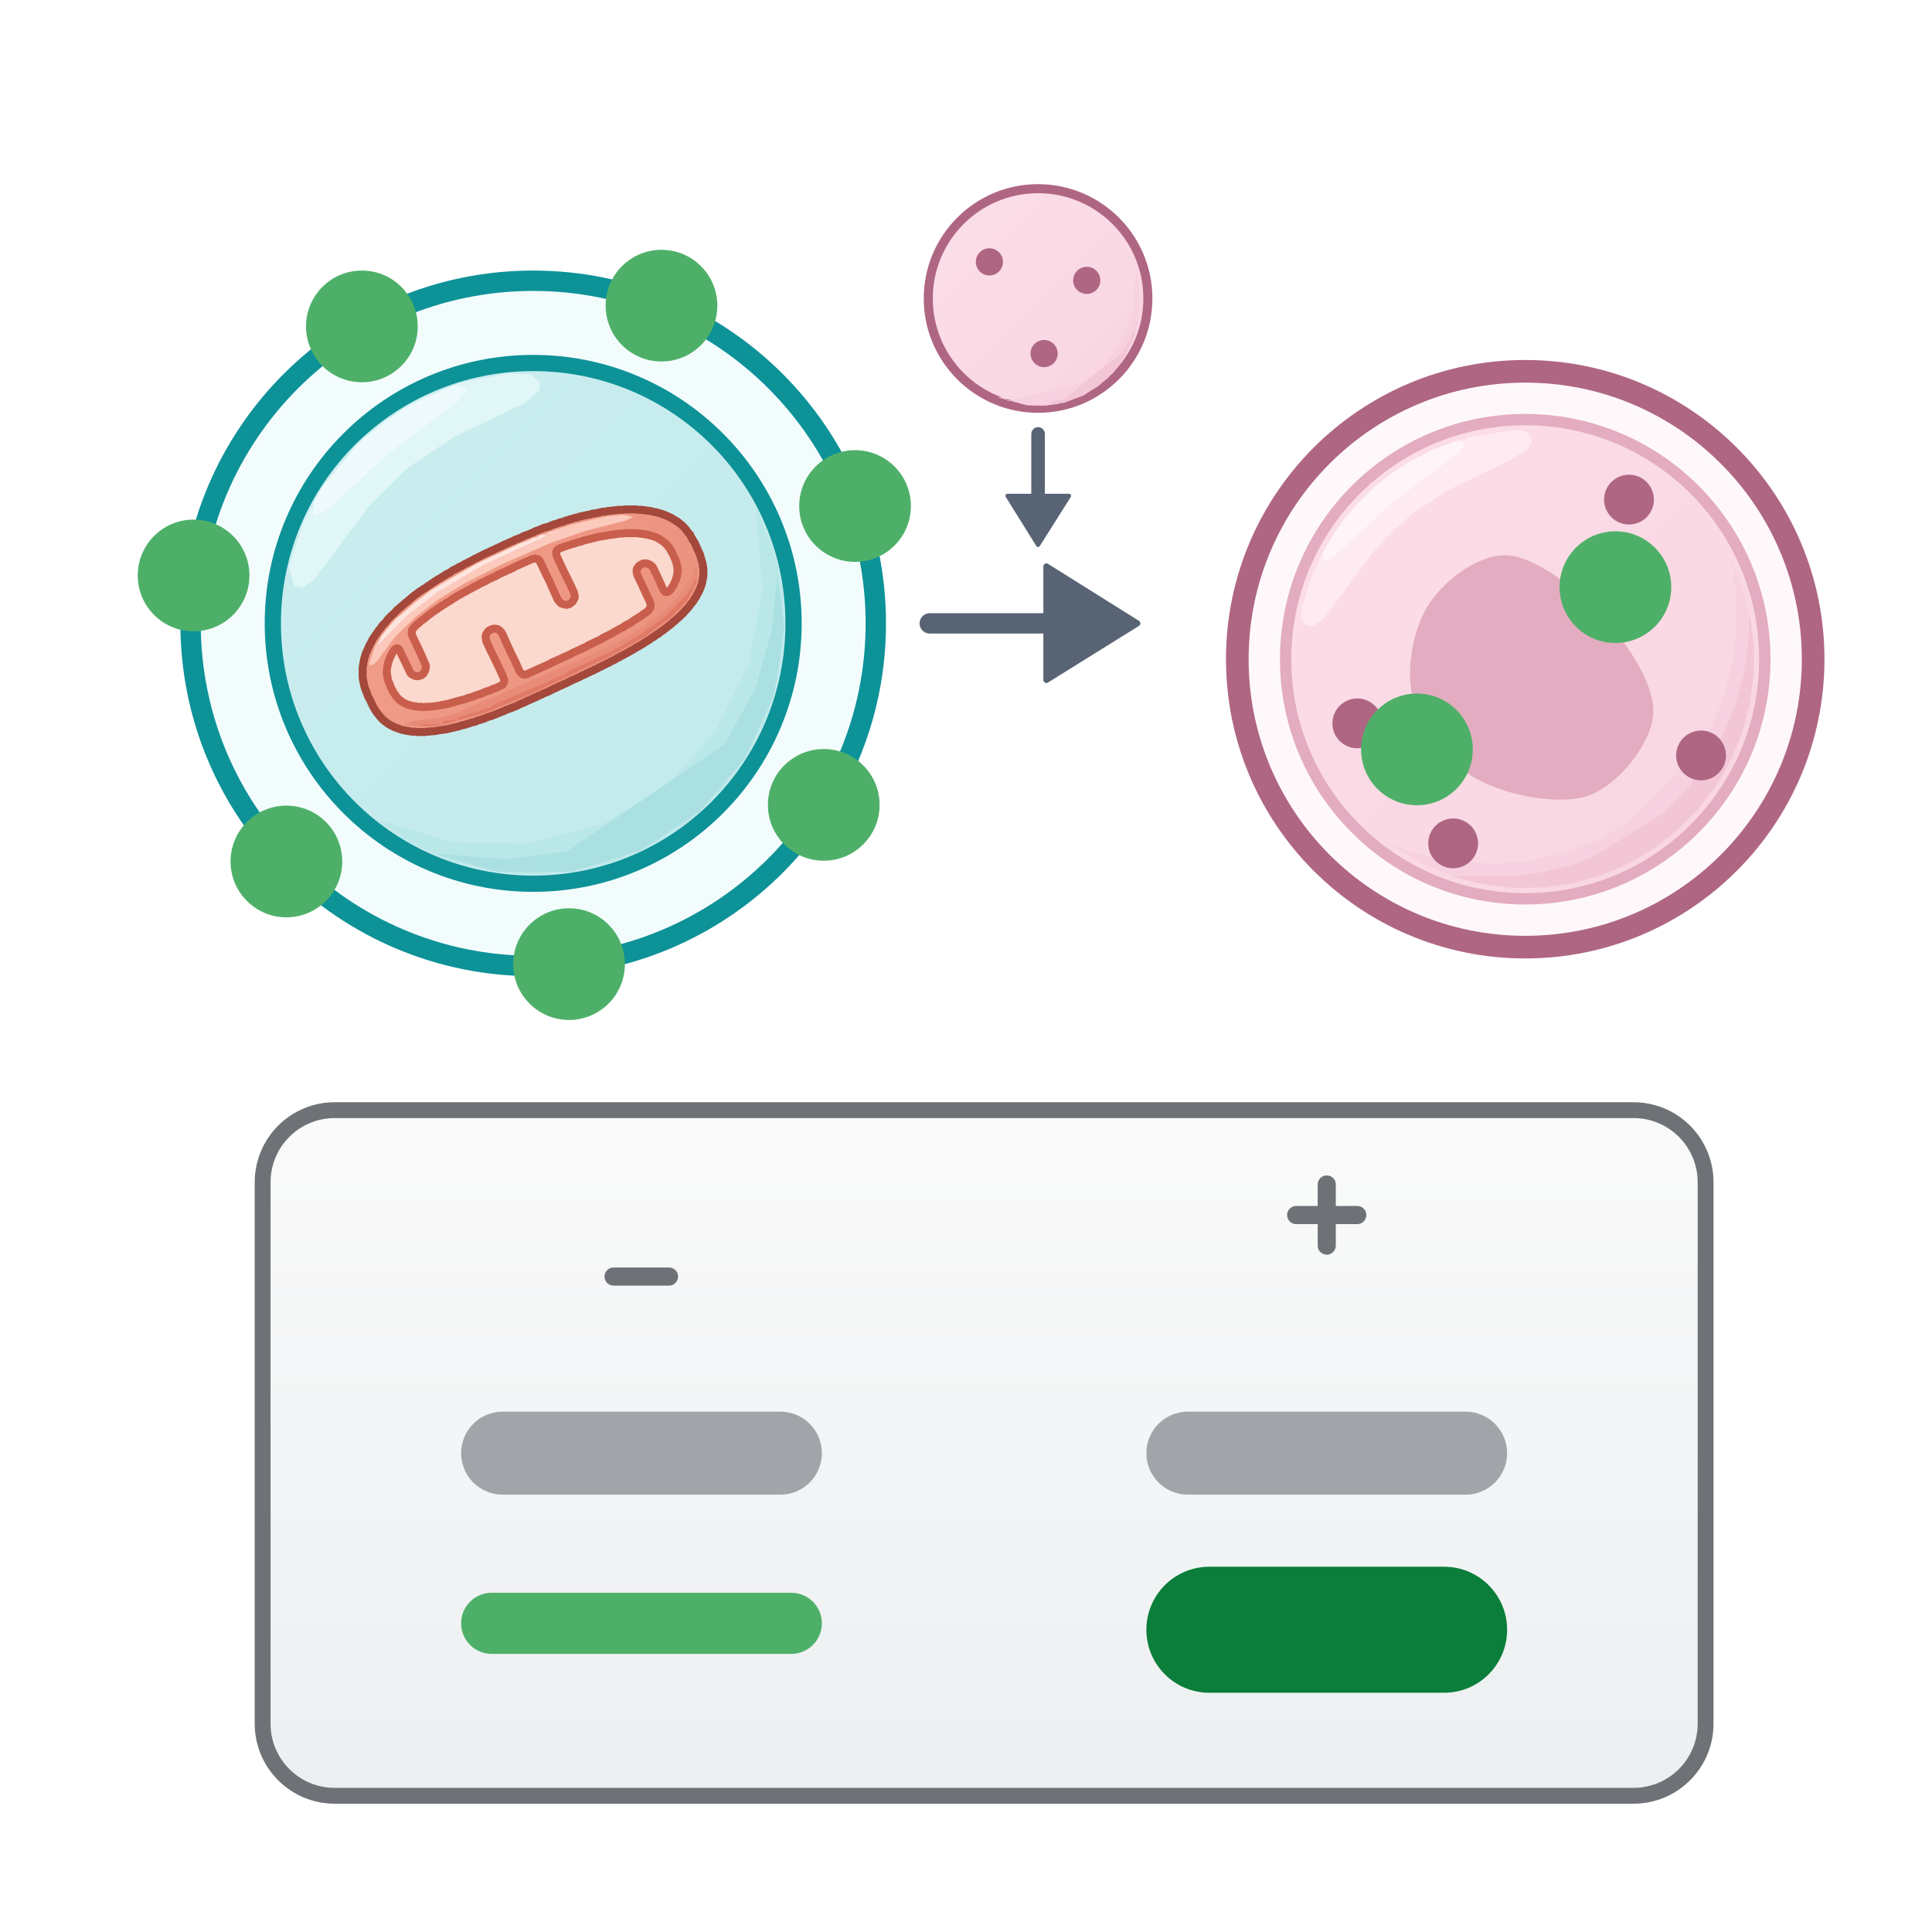
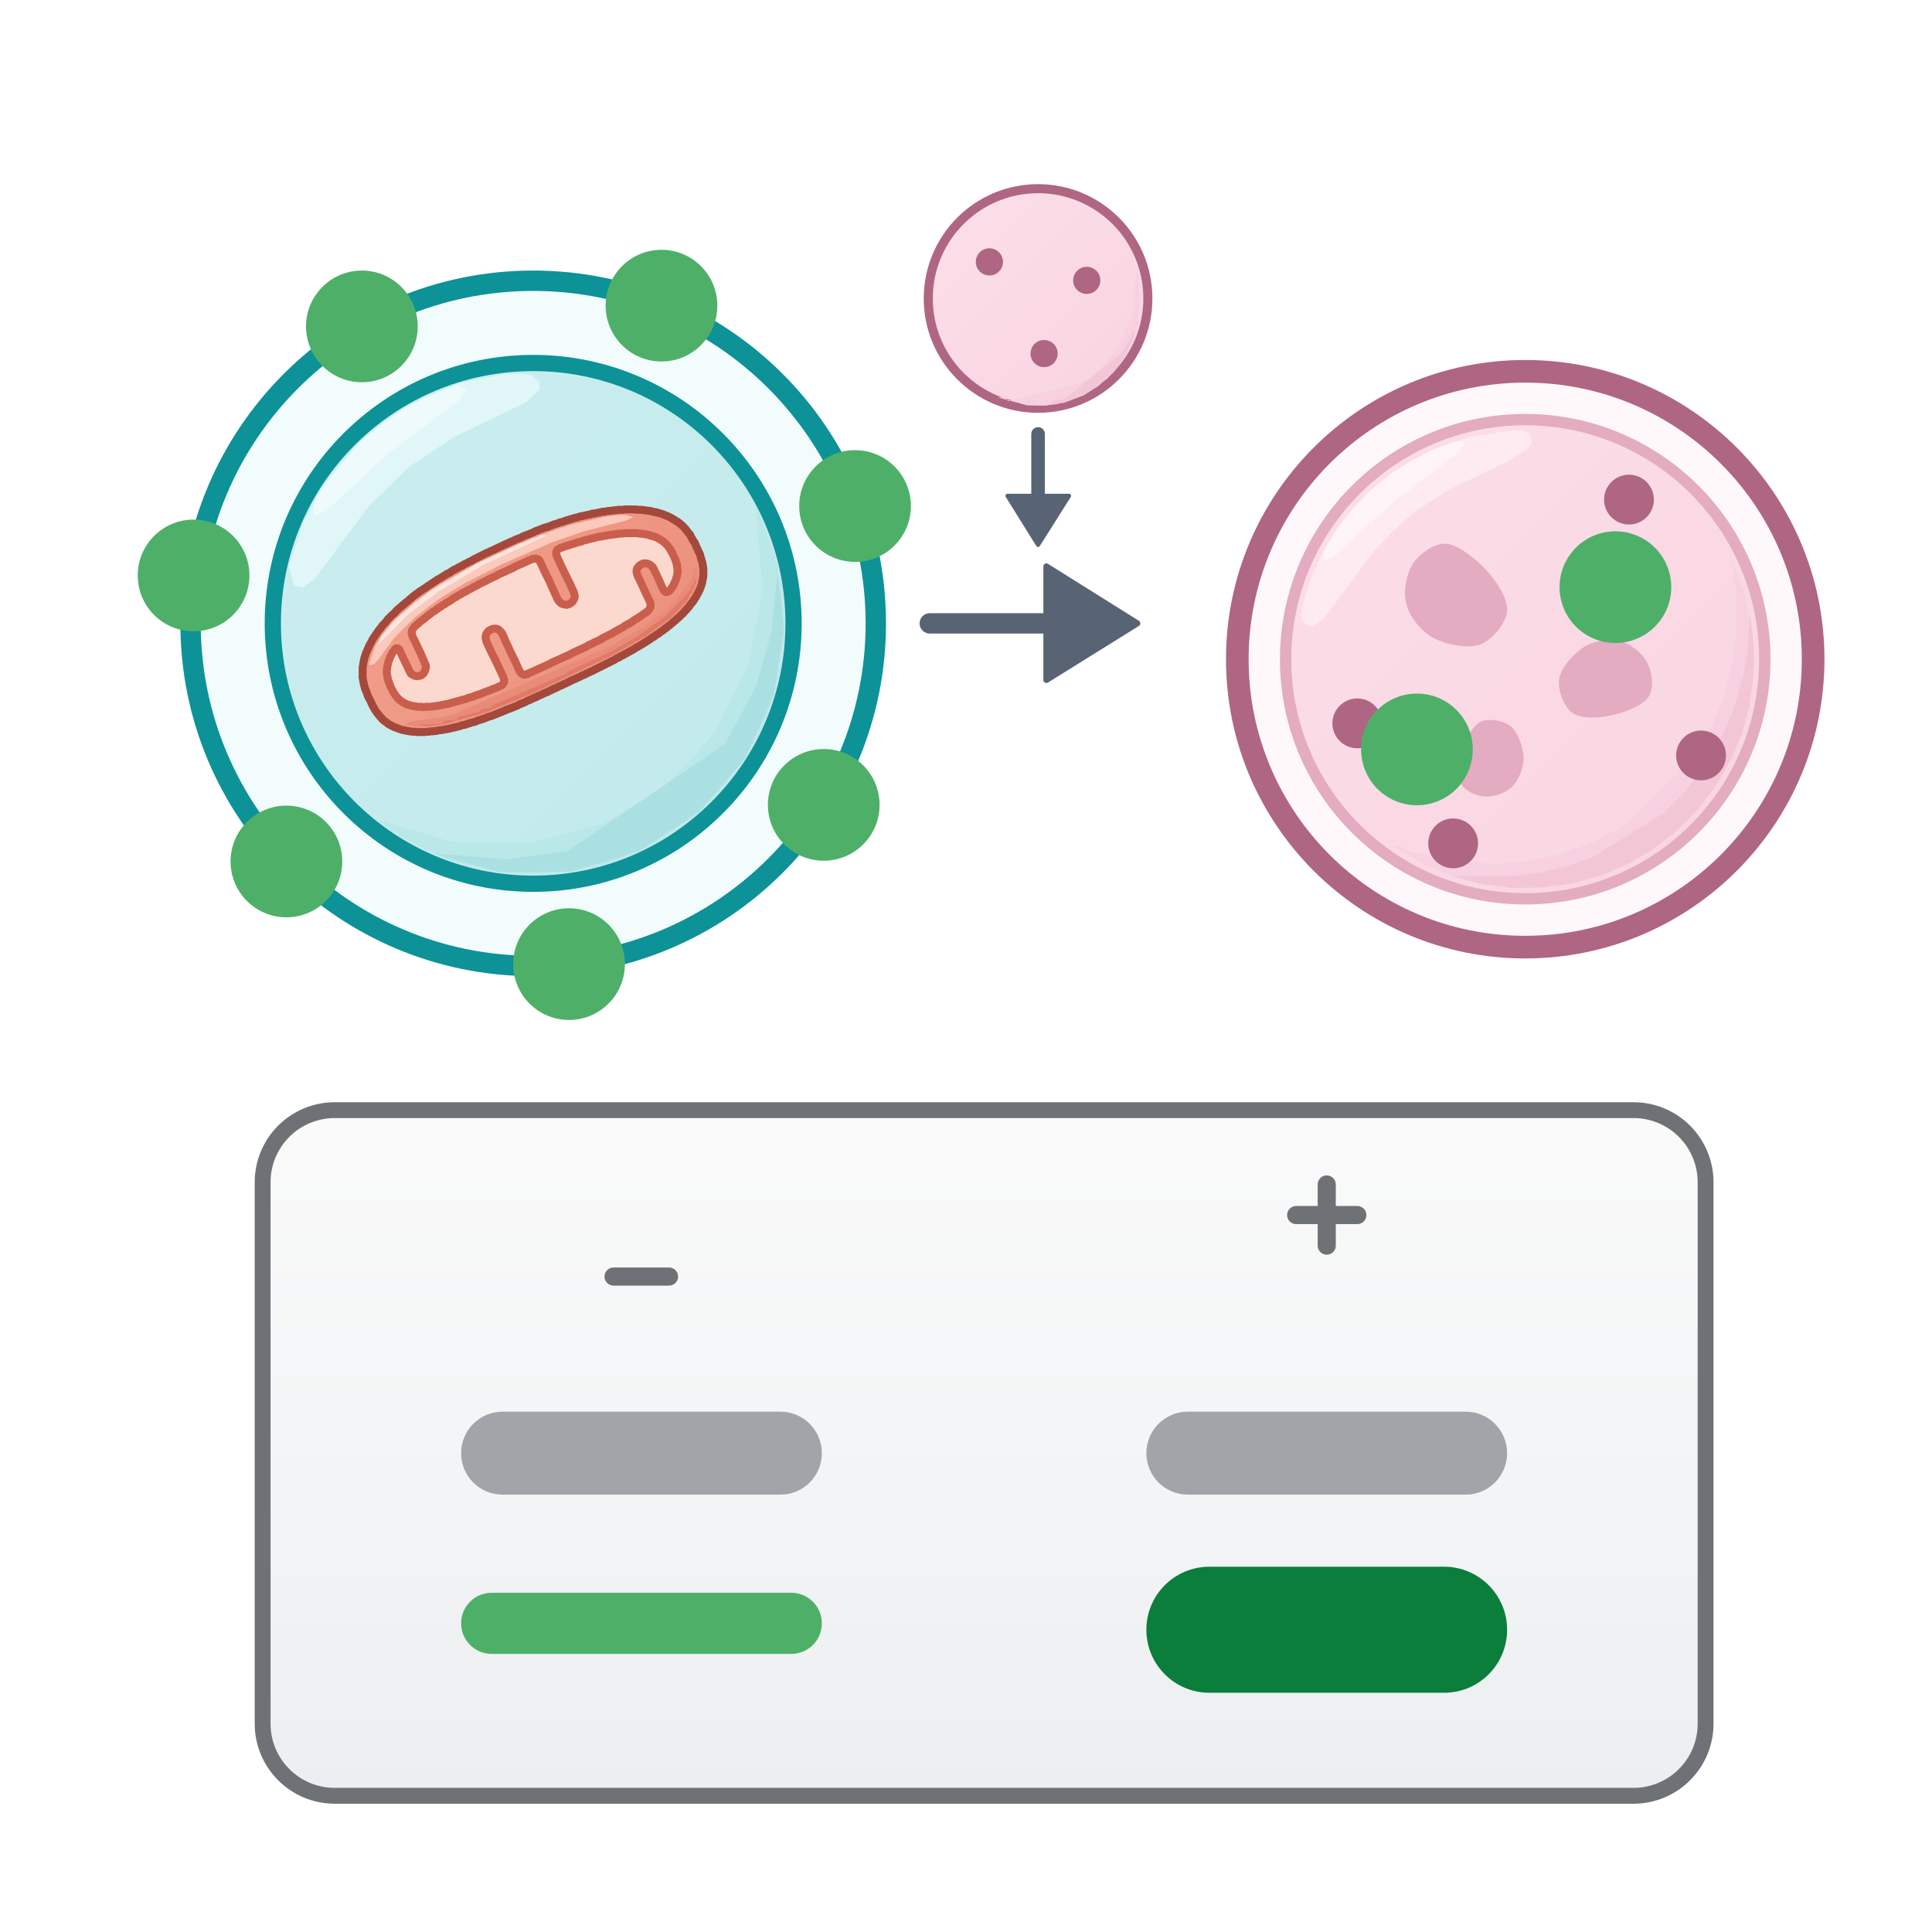
<svg xmlns="http://www.w3.org/2000/svg" viewBox="0 0 512 512" width="512" height="512">
  <defs>
    <linearGradient id="autophagosome-gradient" x1="50.5" y1="74.4" x2="232.1" y2="256" gradientUnits="userSpaceOnUse">
      <stop offset="0" stop-color="#CEEFF1" />
      <stop offset="1" stop-color="#BEE8EA" />
    </linearGradient>
    <linearGradient id="cargo-mitochondrion-gradient" x1="96.1" y1="135" x2="186.4" y2="194" gradientUnits="userSpaceOnUse">
      <stop offset="0" stop-color="#F2A08C" />
      <stop offset="1" stop-color="#EA8F7C" />
    </linearGradient>
    <linearGradient id="autolysosome-gradient" x1="327.9" y1="98.5" x2="480.4" y2="251" gradientUnits="userSpaceOnUse">
      <stop offset="0" stop-color="#FCDFE9" />
      <stop offset="1" stop-color="#F8D4E0" />
    </linearGradient>
    <linearGradient id="lysosome-gradient" x1="246.1" y1="50.1" x2="304.2" y2="108.2" gradientUnits="userSpaceOnUse">
      <stop offset="0" stop-color="#FCDFE9" />
      <stop offset="1" stop-color="#F8D4E0" />
    </linearGradient>
    <linearGradient id="blot-panel-gradient" x1="0" y1="0" x2="0" y2="1">
      <stop offset="0" stop-color="#FAFAFA" />
      <stop offset="1" stop-color="#ECEFF1" />
    </linearGradient>
  </defs>
  <g id="autophagosome">
    <circle cx="141.3" cy="165.2" r="90.8" fill="#F3FCFD" stroke="#0D9298" stroke-width="5.4" stroke-linejoin="round" />
    <circle cx="141.3" cy="165.2" r="69" fill="url(#autophagosome-gradient)" stroke="#0D9298" stroke-width="4.3" stroke-linejoin="round" />
    <path d="M140.3,223.5 L120.1,223.2 L99.8,217.2 L109.3,223.5 L119.3,228 L130.3,230.8 L141.3,231.7 L152.3,230.8 L163.3,228 L173.9,223.2 L183.3,216.8 L191.2,209.2 L197.9,200.2 L203,190.2 L206.3,179.2 L207.8,168.2 L207.3,157.2 L205.1,146.2 L200.7,135.2 L200.3,134.5 L202.1,156.2 L198.4,176.2 L189.4,194.2 L176.6,208.2 L160.2,218.2 L140.3,223.5 L120.1,223.2 L99.8,217.2 L109.3,223.5" fill="#BAE7E8" />
    <path d="M192.1,197.2 L180.3,210.1 L166.3,219.6 L150.3,225.6 L134.3,227.7 L114.7,226.2 L132.3,231.1 L151.3,231 L169.3,225.6 L185.2,215.2 L197.3,201.2 L205.1,184.2 L207.8,166.2 L205.4,147.2 L205.3,147 L206.1,151.2 L204.5,167.2 L200.3,182.1 L192.1,197.2 L180.3,210.1 L166.3,219.6 L150.3,225.6" fill="#AAE0E2" />
    <path d="M94.2,118.2 L86.3,127.8 L80.5,138.2 L76.5,150.2 L78,155.2 L80.3,155.7 L83.3,153.5 L97.7,134.2 L108.3,123.8 L120.3,115.8 L139.3,106.7 L143,103.2 L143,101.2 L140.4,99.2 L134.3,99 L133.3,99.2 L122.3,101.4 L112.3,105.3 L102.4,111.2 L94.2,118.2 L86.3,127.8 L80.5,138.2 L76.5,150.2" fill="#E1F6F7" />
    <path d="M96.3,116.2 L85.3,129.3 L83.1,133.2 L83.3,136.6 L86.3,135.5 L103.3,119.9 L121.5,106.2 L123.7,103.2 L121.3,102.1 L120.3,102.1 L107.3,108 L96.3,116.2 L85.3,129.3 L83.1,133.2 L83.3,136.6" fill="#EEFAFB" />
  </g>
  <g id="cargo-mitochondrion">
    <g id="cargo-mitochondrion-outer-membrane">
      <path d="M131.9,145.2 L132.5,144.9 L133,144.7 L133.5,144.4 L134,144.2 L134.5,144 L135.1,143.7 L135.6,143.5 L136.1,143.3 L136.6,143 L137.2,142.8 L137.7,142.6 L138.2,142.4 L138.7,142.1 L139.2,141.9 L139.8,141.7 L140.3,141.5 L140.8,141.3 L141.3,141.1 L141.8,140.8 L142.4,140.6 L142.9,140.4 L143.4,140.2 L143.9,140 L144.4,139.8 L145,139.7 L145.5,139.5 L146,139.3 L146.5,139.1 L147,138.9 L147.5,138.8 L148,138.6 L148.5,138.4 L149.1,138.3 L149.6,138.1 L150.1,137.9 L150.6,137.8 L151.1,137.6 L151.6,137.5 L152.1,137.3 L152.6,137.2 L153.1,137.1 L153.6,136.9 L154.1,136.8 L154.6,136.7 L155,136.6 L155.5,136.5 L156,136.4 L156.5,136.3 L157,136.1 L157.5,136.1 L157.9,136 L158.4,135.9 L158.9,135.8 L159.3,135.7 L159.8,135.6 L160.3,135.6 L160.7,135.5 L161.2,135.4 L161.7,135.4 L162.1,135.3 L162.6,135.3 L163,135.2 L163.4,135.2 L163.9,135.1 L164.3,135.1 L164.8,135.1 L165.2,135.1 L165.6,135 L166,135 L166.5,135 L166.9,135 L167.3,135 L167.7,135 L168.1,135 L168.5,135 L168.9,135.1 L169.3,135.1 L169.7,135.1 L170.1,135.1 L170.5,135.2 L170.9,135.2 L171.2,135.3 L171.6,135.3 L172,135.4 L172.3,135.4 L172.7,135.5 L173,135.6 L173.4,135.7 L173.7,135.7 L174.1,135.8 L174.4,135.9 L174.8,136 L175.1,136.1 L175.4,136.2 L175.7,136.3 L176,136.4 L176.4,136.6 L176.7,136.7 L177,136.8 L177.3,137 L177.6,137.1 L177.8,137.2 L178.1,137.4 L178.4,137.6 L178.7,137.7 L178.9,137.9 L179.2,138.1 L179.5,138.2 L179.7,138.4 L180,138.6 L180.2,138.8 L180.5,139 L180.7,139.2 L180.9,139.4 L181.2,139.7 L181.4,139.9 L181.6,140.1 L181.8,140.4 L182,140.6 L182.2,140.9 L182.4,141.2 L182.7,141.5 L182.9,141.7 L183,142 L183.2,142.4 L183.4,142.7 L183.6,143.1 L183.8,143.4 L184.1,143.8 L184.3,144.3 L184.6,145 L184.9,145.6 L185.1,146.1 L185.3,146.5 L185.5,146.9 L185.6,147.3 L185.7,147.7 L185.8,148 L185.9,148.4 L186,148.7 L186.1,149 L186.2,149.3 L186.2,149.7 L186.3,150 L186.3,150.3 L186.4,150.6 L186.4,150.9 L186.4,151.2 L186.4,151.5 L186.4,151.8 L186.4,152.1 L186.4,152.4 L186.4,152.7 L186.3,153 L186.3,153.3 L186.2,153.6 L186.2,153.8 L186.1,154.1 L186.1,154.4 L186,154.7 L185.9,155 L185.8,155.3 L185.7,155.6 L185.6,155.8 L185.5,156.1 L185.4,156.4 L185.2,156.7 L185.1,157 L184.9,157.3 L184.8,157.5 L184.6,157.8 L184.5,158.1 L184.3,158.4 L184.1,158.7 L183.9,158.9 L183.8,159.2 L183.6,159.5 L183.3,159.8 L183.1,160.1 L182.9,160.3 L182.7,160.6 L182.5,160.9 L182.2,161.2 L182,161.5 L181.7,161.7 L181.5,162 L181.2,162.3 L181,162.6 L180.7,162.8 L180.4,163.1 L180.1,163.4 L179.8,163.7 L179.5,163.9 L179.2,164.2 L178.9,164.5 L178.6,164.7 L178.3,165 L177.9,165.3 L177.6,165.6 L177.3,165.8 L176.9,166.1 L176.6,166.4 L176.2,166.6 L175.9,166.9 L175.5,167.2 L175.1,167.4 L174.8,167.7 L174.4,168 L174,168.2 L173.6,168.5 L173.2,168.8 L172.8,169 L172.4,169.3 L172,169.6 L171.6,169.8 L171.2,170.1 L170.8,170.3 L170.4,170.6 L169.9,170.9 L169.5,171.1 L169.1,171.4 L168.6,171.6 L168.2,171.9 L167.7,172.2 L167.3,172.4 L166.8,172.7 L166.4,172.9 L165.9,173.2 L165.5,173.4 L165,173.7 L164.5,173.9 L164.1,174.2 L163.6,174.4 L163.1,174.7 L162.6,175 L162.1,175.2 L161.6,175.5 L161.2,175.7 L160.7,175.9 L160.2,176.2 L159.7,176.4 L159.2,176.7 L158.7,176.9 L158.2,177.2 L157.7,177.4 L157.2,177.7 L156.7,177.9 L156.1,178.2 L155.6,178.4 L155.1,178.7 L154.6,178.9 L154.1,179.1 L153.6,179.4 L153.1,179.6 L152.5,179.9 L152,180.1 L151.5,180.3 L151,180.6 L150.5,180.8 L150,181.1 L149.4,181.3 L148.9,181.6 L148.4,181.8 L147.9,182 L147.4,182.3 L146.8,182.5 L146.3,182.8 L145.8,183 L145.3,183.3 L144.8,183.5 L144.2,183.7 L143.7,184 L143.2,184.2 L142.7,184.4 L142.2,184.7 L141.7,184.9 L141.2,185.1 L140.6,185.4 L140.1,185.6 L139.6,185.8 L139.1,186.1 L138.6,186.3 L138.1,186.5 L137.6,186.7 L137.1,187 L136.6,187.2 L136.1,187.4 L135.6,187.6 L135.1,187.8 L134.5,188 L134,188.2 L133.6,188.4 L133.1,188.6 L132.6,188.8 L132.1,189 L131.6,189.2 L131.1,189.4 L130.6,189.6 L130.1,189.8 L129.6,189.9 L129.1,190.1 L128.6,190.3 L128.2,190.5 L127.7,190.6 L127.2,190.8 L126.7,190.9 L126.3,191.1 L125.8,191.3 L125.3,191.4 L124.9,191.5 L124.4,191.7 L123.9,191.8 L123.5,192 L123,192.1 L122.6,192.2 L122.1,192.3 L121.7,192.5 L121.2,192.6 L120.8,192.7 L120.4,192.8 L119.9,192.9 L119.5,193 L119.1,193.1 L118.6,193.2 L118.2,193.3 L117.8,193.3 L117.4,193.4 L117,193.5 L116.5,193.5 L116.1,193.6 L115.7,193.7 L115.3,193.7 L114.9,193.8 L114.5,193.8 L114.2,193.8 L113.8,193.9 L113.4,193.9 L113,193.9 L112.6,194 L112.3,194 L111.9,194 L111.5,194 L111.2,194 L110.8,194 L110.5,194 L110.1,193.9 L109.8,193.9 L109.4,193.9 L109.1,193.9 L108.7,193.8 L108.4,193.8 L108.1,193.7 L107.8,193.7 L107.5,193.6 L107.1,193.5 L106.8,193.5 L106.5,193.4 L106.2,193.3 L105.9,193.2 L105.6,193.1 L105.4,193 L105.1,192.9 L104.8,192.8 L104.5,192.7 L104.3,192.6 L104,192.4 L103.7,192.3 L103.5,192.2 L103.2,192 L103,191.9 L102.7,191.7 L102.5,191.5 L102.2,191.3 L102,191.2 L101.8,191 L101.6,190.8 L101.3,190.6 L101.1,190.3 L100.9,190.1 L100.7,189.9 L100.5,189.6 L100.3,189.4 L100.1,189.1 L99.9,188.9 L99.7,188.6 L99.5,188.3 L99.3,188 L99.1,187.6 L98.9,187.3 L98.7,186.9 L98.5,186.5 L98.3,186 L98,185.4 L97.6,184.7 L97.4,184.2 L97.3,183.8 L97.1,183.4 L97,183 L96.8,182.7 L96.7,182.3 L96.6,182 L96.5,181.6 L96.4,181.3 L96.4,181 L96.3,180.6 L96.2,180.3 L96.2,180 L96.1,179.7 L96.1,179.3 L96.1,179 L96.1,178.7 L96.1,178.4 L96.1,178.1 L96.1,177.7 L96.1,177.4 L96.1,177.1 L96.1,176.8 L96.2,176.5 L96.2,176.2 L96.3,175.9 L96.3,175.5 L96.4,175.2 L96.5,174.9 L96.5,174.6 L96.6,174.3 L96.7,174 L96.8,173.7 L96.9,173.3 L97,173 L97.2,172.7 L97.3,172.4 L97.4,172.1 L97.6,171.8 L97.7,171.4 L97.9,171.1 L98,170.8 L98.2,170.5 L98.4,170.2 L98.5,169.9 L98.7,169.5 L98.9,169.2 L99.1,168.9 L99.3,168.6 L99.5,168.3 L99.8,167.9 L100,167.6 L100.2,167.3 L100.4,167 L100.7,166.7 L100.9,166.4 L101.2,166 L101.4,165.7 L101.7,165.4 L102,165.1 L102.3,164.8 L102.5,164.5 L102.8,164.1 L103.1,163.8 L103.4,163.5 L103.7,163.2 L104,162.9 L104.4,162.6 L104.7,162.3 L105,161.9 L105.3,161.6 L105.7,161.3 L106,161 L106.4,160.7 L106.7,160.4 L107.1,160.1 L107.4,159.8 L107.8,159.5 L108.2,159.2 L108.6,158.8 L109,158.5 L109.3,158.2 L109.7,157.9 L110.1,157.6 L110.5,157.3 L110.9,157 L111.3,156.7 L111.8,156.4 L112.2,156.1 L112.6,155.9 L113,155.6 L113.4,155.3 L113.9,155 L114.3,154.7 L114.8,154.4 L115.2,154.1 L115.7,153.8 L116.1,153.5 L116.6,153.3 L117,153 L117.5,152.7 L118,152.4 L118.4,152.1 L118.9,151.9 L119.4,151.6 L119.8,151.3 L120.3,151 L120.8,150.8 L121.3,150.5 L121.8,150.2 L122.3,150 L122.8,149.7 L123.3,149.4 L123.8,149.2 L124.3,148.9 L124.8,148.7 L125.3,148.4 L125.8,148.1 L126.3,147.9 L126.8,147.6 L127.3,147.4 L127.8,147.1 L128.3,146.9 L128.8,146.6 L129.4,146.4 L129.9,146.1 L130.4,145.9 L130.9,145.7 L131.4,145.4 L131.9,145.2 L132.5,144.9 L133,144.7 L133.5,144.4" fill="url(#cargo-mitochondrion-gradient)" stroke="#A3483B" stroke-width="2.1" stroke-linejoin="round" />
      <path d="M162.1,171.1 L141.1,181.2 L129.1,186.3 L120.1,189.3 L116.1,190.3 L110.1,191 L106.9,192 L111.1,192.6 L115.1,192.4 L126.1,189.7 L140.1,184.2 L163.1,173.2 L173.1,167.2 L180.1,161.5 L184,156 L184.9,153 L184.8,151 L184.1,150.2 L183.3,153 L182.2,155 L177.1,161.1 L170.6,166 L162.1,171.1 L141.1,181.2 L129.1,186.3 L120.1,189.3" fill="#E88B78" />
      <path d="M150.1,178.5 L137.4,184 L137.1,184.5 L130.3,187 L130.1,187.5 L127.6,188 L127.1,188.6 L121.5,190 L121.1,190.7 L117.6,191 L117.1,191.9 L111.2,192 L113.1,192.5 L117.4,192 L129.1,188.7 L141.1,183.7 L162.1,173.7 L171.1,168.6 L178.1,163.4 L182.2,159 L184.6,154 L184.1,153.6 L183.8,155 L181.6,158 L176.1,163.5 L169.1,168.5 L162.1,172.6 L150.4,178 L150.1,178.5 L137.4,184 L137.1,184.5 L130.3,187" fill="#E07A66" />
    </g>
    <g id="cargo-mitochondrion-matrix">
      <path d="M136.9,150 L137.3,149.8 L137.8,149.6 L138.2,149.4 L138.7,149.2 L139.1,149 L139.6,148.8 L140,148.6 L140.5,148.4 L140.9,148.2 L141.2,148.1 L141.5,148.1 L141.8,148 L142.1,148.1 L142.3,148.1 L142.6,148.2 L142.8,148.4 L143,148.6 L143.1,148.9 L143.3,149.2 L144.4,151.6 L145.6,154 L146.7,156.5 L147.8,158.9 L148.1,159.3 L148.4,159.6 L148.7,159.9 L149.2,160.1 L149.6,160.2 L150.1,160.3 L150.5,160.2 L150.9,160.1 L151.3,159.8 L151.7,159.5 L151.9,159.2 L152.1,158.8 L152.3,158.4 L152.3,157.9 L152.2,157.5 L152.1,157 L151,154.6 L149.8,152.2 L148.7,149.9 L147.6,147.5 L147.5,147.1 L147.4,146.9 L147.4,146.6 L147.4,146.3 L147.5,146.1 L147.6,145.9 L147.7,145.7 L148,145.5 L148.2,145.4 L148.5,145.2 L149,145.1 L149.4,144.9 L149.8,144.8 L150.3,144.6 L150.7,144.5 L151.1,144.4 L151.5,144.2 L152,144.1 L152.4,144 L152.8,143.8 L153.2,143.7 L153.7,143.6 L154.1,143.5 L154.5,143.3 L154.9,143.2 L155.3,143.1 L155.7,143 L156.1,142.9 L156.5,142.8 L156.9,142.7 L157.4,142.6 L157.7,142.5 L158.1,142.4 L158.5,142.3 L158.9,142.2 L159.3,142.2 L159.7,142.1 L160.1,142 L160.5,142 L160.8,141.9 L161.2,141.8 L161.6,141.8 L162,141.7 L162.3,141.7 L162.7,141.6 L163.1,141.6 L163.4,141.5 L163.8,141.5 L164.1,141.4 L164.5,141.4 L164.8,141.4 L165.2,141.4 L165.5,141.3 L165.8,141.3 L166.2,141.3 L166.5,141.3 L166.8,141.3 L167.1,141.3 L167.4,141.3 L167.8,141.3 L168.1,141.3 L168.4,141.3 L168.7,141.3 L169,141.3 L169.3,141.4 L169.6,141.4 L169.8,141.4 L170.1,141.5 L170.4,141.5 L170.7,141.5 L170.9,141.6 L171.2,141.6 L171.5,141.7 L171.7,141.7 L172,141.8 L172.2,141.9 L172.5,141.9 L172.7,142 L173,142.1 L173.2,142.2 L173.4,142.2 L173.7,142.3 L173.9,142.4 L174.1,142.5 L174.3,142.6 L174.5,142.7 L174.7,142.8 L174.9,143 L175.1,143.1 L175.3,143.2 L175.5,143.3 L175.7,143.5 L176,143.7 L176.2,143.9 L176.4,144 L176.5,144.2 L176.7,144.4 L177,144.7 L177.1,144.9 L177.3,145.1 L177.4,145.3 L177.6,145.5 L177.7,145.7 L177.8,146 L178,146.2 L178.1,146.5 L178.3,146.8 L178.5,147.3 L178.7,147.7 L178.8,148 L179,148.3 L179.1,148.6 L179.1,148.8 L179.2,149.1 L179.3,149.3 L179.4,149.5 L179.4,149.8 L179.4,150 L179.5,150.2 L179.5,150.4 L179.5,150.6 L179.5,150.8 L179.6,151.1 L179.6,151.3 L179.6,151.5 L179.5,151.7 L179.5,151.9 L179.5,152.1 L179.5,152.3 L179.4,152.5 L179.4,152.7 L179.3,152.9 L179.3,153.1 L179.2,153.3 L179.1,153.5 L179.1,153.7 L179,153.9 L178.9,154.1 L178.8,154.3 L178.7,154.6 L178.6,154.8 L178.5,155 L178.4,155.2 L178.3,155.4 L178.1,155.6 L178,155.8 L177.9,156 L177.7,156.2 L177.5,156.5 L177.2,156.7 L177,156.8 L176.8,156.9 L176.6,156.9 L176.4,156.9 L176.2,156.8 L176,156.6 L175.9,156.4 L175.7,156.1 L174.5,153.4 L173.2,150.7 L173,150.3 L172.7,150 L172.3,149.7 L171.9,149.5 L171.4,149.3 L171,149.3 L170.5,149.3 L170.1,149.5 L169.7,149.7 L169.3,150 L169.1,150.3 L168.8,150.7 L168.7,151.1 L168.7,151.6 L168.8,152 L168.9,152.4 L170,154.7 L171.1,157.1 L172.2,159.4 L172.3,159.7 L172.4,160 L172.4,160.3 L172.4,160.6 L172.4,160.9 L172.3,161.1 L172.1,161.4 L172,161.6 L171.7,161.9 L171.5,162.1 L171.2,162.3 L170.9,162.5 L170.6,162.7 L170.3,162.9 L170,163.2 L169.6,163.4 L169.3,163.6 L169,163.8 L168.7,164 L168.3,164.2 L168,164.4 L167.6,164.7 L167.3,164.9 L167,165.1 L166.6,165.3 L166.2,165.5 L165.9,165.7 L165.5,165.9 L165.2,166.2 L164.8,166.4 L164.4,166.6 L164,166.8 L163.7,167 L163.3,167.2 L162.9,167.4 L162.5,167.7 L162.1,167.9 L161.7,168.1 L161.3,168.3 L160.9,168.5 L160.5,168.7 L160.1,168.9 L159.7,169.1 L159.3,169.4 L158.9,169.6 L158.5,169.8 L158,170 L157.6,170.2 L157.2,170.4 L156.8,170.6 L156.4,170.8 L155.9,171 L155.5,171.3 L155.1,171.5 L154.6,171.7 L154.2,171.9 L153.8,172.1 L153.3,172.3 L152.9,172.5 L152.5,172.7 L152,172.9 L151.6,173.1 L151.1,173.4 L150.7,173.6 L150.2,173.8 L149.8,174 L149.3,174.2 L148.9,174.4 L148.5,174.6 L148,174.8 L147.6,175 L147.1,175.2 L146.7,175.4 L146.2,175.6 L145.8,175.9 L145.3,176.1 L144.9,176.3 L144.4,176.5 L144,176.7 L143.5,176.9 L143.1,177.1 L142.6,177.3 L142.2,177.5 L141.7,177.7 L141.3,177.9 L140.9,178.1 L140.4,178.3 L140,178.5 L139.7,178.7 L139.4,178.7 L139.1,178.8 L138.8,178.8 L138.6,178.7 L138.3,178.6 L138.1,178.4 L137.9,178.2 L137.8,178 L137.6,177.7 L136.5,175.2 L135.3,172.8 L134.2,170.4 L133.1,167.9 L132.8,167.5 L132.5,167.2 L132.2,166.9 L131.8,166.7 L131.3,166.6 L130.9,166.6 L130.4,166.7 L130,166.9 L129.6,167.1 L129.3,167.4 L129,167.8 L128.8,168.2 L128.7,168.6 L128.7,169.1 L128.8,169.5 L128.9,170 L130,172.4 L131.2,174.8 L132.3,177.1 L133.4,179.5 L133.5,179.9 L133.6,180.1 L133.6,180.4 L133.6,180.7 L133.5,180.9 L133.4,181.1 L133.3,181.3 L133.1,181.5 L132.8,181.7 L132.5,181.8 L132.1,182 L131.7,182.2 L131.2,182.4 L130.8,182.5 L130.4,182.7 L130,182.9 L129.6,183 L129.1,183.2 L128.7,183.3 L128.3,183.5 L127.9,183.7 L127.5,183.8 L127.1,184 L126.7,184.1 L126.3,184.2 L125.9,184.4 L125.5,184.5 L125.1,184.7 L124.7,184.8 L124.3,184.9 L123.9,185 L123.6,185.2 L123.2,185.3 L122.8,185.4 L122.4,185.5 L122,185.6 L121.7,185.7 L121.3,185.8 L120.9,185.9 L120.6,186 L120.2,186.1 L119.9,186.2 L119.5,186.3 L119.2,186.4 L118.8,186.5 L118.5,186.6 L118.1,186.6 L117.8,186.7 L117.4,186.8 L117.1,186.8 L116.8,186.9 L116.5,187 L116.1,187 L115.8,187.1 L115.5,187.1 L115.2,187.2 L114.9,187.2 L114.6,187.2 L114.3,187.3 L114,187.3 L113.7,187.3 L113.4,187.3 L113.1,187.3 L112.8,187.3 L112.5,187.4 L112.3,187.4 L112,187.4 L111.7,187.3 L111.4,187.3 L111.2,187.3 L110.9,187.3 L110.7,187.3 L110.4,187.3 L110.2,187.2 L109.9,187.2 L109.7,187.1 L109.5,187.1 L109.2,187.1 L109,187 L108.8,186.9 L108.6,186.9 L108.3,186.8 L108.1,186.7 L107.9,186.7 L107.7,186.6 L107.5,186.5 L107.3,186.4 L107.1,186.3 L106.9,186.2 L106.6,186 L106.4,185.9 L106.2,185.7 L105.9,185.5 L105.7,185.3 L105.4,185 L105.1,184.7 L105,184.5 L104.8,184.3 L104.7,184.1 L104.6,183.9 L104.4,183.7 L104.3,183.5 L104.1,183.2 L104,182.9 L103.8,182.6 L103.6,182.2 L103.4,181.7 L103.3,181.4 L103.2,181.1 L103.1,180.9 L103,180.6 L102.9,180.4 L102.8,180.1 L102.8,179.9 L102.7,179.6 L102.7,179.4 L102.6,179.2 L102.6,179 L102.6,178.7 L102.5,178.5 L102.5,178.3 L102.5,178.1 L102.5,177.9 L102.5,177.6 L102.5,177.4 L102.6,177.2 L102.6,177 L102.6,176.8 L102.7,176.5 L102.7,176.3 L102.8,176.1 L102.8,175.9 L102.9,175.6 L102.9,175.4 L103,175.2 L103.1,175 L103.2,174.7 L103.3,174.5 L103.3,174.3 L103.4,174.1 L103.6,173.8 L103.7,173.6 L103.8,173.4 L103.9,173.2 L104,172.9 L104.2,172.7 L104.4,172.4 L104.6,172.1 L104.8,172 L105,171.8 L105.2,171.8 L105.4,171.8 L105.6,171.9 L105.7,172.1 L105.9,172.3 L106,172.6 L107.3,175.3 L108.6,178 L108.8,178.4 L109.1,178.7 L109.5,178.9 L109.9,179.1 L110.3,179.2 L110.7,179.2 L111.2,179.1 L111.6,179 L112,178.7 L112.3,178.4 L112.5,178 L112.7,177.6 L112.8,177.1 L112.9,176.7 L112.8,176.2 L112.6,175.8 L111.6,173.4 L110.5,171.1 L109.4,168.8 L109.3,168.5 L109.2,168.2 L109.1,167.9 L109.1,167.6 L109.2,167.3 L109.2,167 L109.4,166.7 L109.5,166.5 L109.8,166.2 L110,165.9 L110.3,165.7 L110.6,165.4 L110.9,165.2 L111.1,165 L111.4,164.7 L111.7,164.5 L112.1,164.2 L112.4,164 L112.7,163.7 L113,163.5 L113.3,163.2 L113.6,163 L114,162.7 L114.3,162.5 L114.6,162.2 L115,162 L115.3,161.8 L115.7,161.5 L116,161.3 L116.4,161 L116.8,160.8 L117.1,160.5 L117.5,160.3 L117.9,160.1 L118.2,159.8 L118.6,159.6 L119,159.4 L119.4,159.1 L119.8,158.9 L120.1,158.6 L120.5,158.4 L120.9,158.2 L121.3,157.9 L121.7,157.7 L122.1,157.5 L122.5,157.2 L122.9,157 L123.4,156.8 L123.8,156.5 L124.2,156.3 L124.6,156.1 L125,155.9 L125.4,155.6 L125.9,155.4 L126.3,155.2 L126.7,155 L127.1,154.7 L127.6,154.5 L128,154.3 L128.4,154.1 L128.9,153.9 L129.3,153.6 L129.8,153.4 L130.2,153.2 L130.6,153 L131.1,152.8 L131.5,152.6 L132,152.3 L132.4,152.1 L132.9,151.9 L133.3,151.7 L133.8,151.5 L134.2,151.3 L134.6,151.1 L135.1,150.9 L135.5,150.7 L136,150.5 L136.4,150.2 L136.9,150 L137.3,149.8 L137.8,149.6 L138.2,149.4" fill="#FBD9CE" stroke="#C95E4C" stroke-width="2.1" stroke-linejoin="round" />
    </g>
    <g id="cargo-mitochondrion-highlight">
      <path d="M110.1,159.4 L103.9,165 L99.5,171 L97.8,176 L98.1,176.3 L99.1,176 L100.1,175 L104.5,169 L110.1,163.5 L116.1,158.9 L123.1,154.6 L133.1,149.5 L146.1,143.8 L155.1,140.7 L165.7,138 L167.9,137 L165.1,136.4 L161.1,136.8 L160.1,137 L151.1,139.1 L141.1,142.6 L127.1,149 L117.1,154.6 L110.1,159.4 L103.9,165 L99.5,171 L97.8,176" fill="#FBCABD" />
      <path d="M140.1,143.4 L138.1,143.9 L126.1,149.5 L114.1,156.5 L104.9,164 L101.1,168.5 L100,171 L108.1,162.9 L116.1,156.8 L128.1,149.7 L144.7,142 L144.1,141.7 L143.1,141.8 L142.1,142.7 L141.1,142.6 L140.1,143.4 L138.1,143.9 L126.1,149.5 L114.1,156.5 M147.1,141 L145.2,141 L146.1,141.4 L148.1,140 L149.4,140 L149.1,139.9 L148.1,140 L147.1,141 L145.2,141 L146.1,141.4 L148.1,140" fill="#FEE6E0" />
    </g>
  </g>
  <g id="autolysosome">
    <g id="autolysosome-membrane">
      <circle cx="404.2" cy="174.7" r="76.3" fill="#FFF8FA" stroke="#AF6683" stroke-width="6" stroke-linejoin="round" />
    </g>
    <g id="autolysosome-lumen">
      <circle cx="404.2" cy="174.7" r="63.5" fill="url(#autolysosome-gradient)" stroke="#E3ACC0" stroke-width="3" stroke-linejoin="round" />
      <path d="M449.3,200.2 L444,207.2 L437.7,213.5 L430.7,218.7 L422.7,223 L414.1,226.2 L405.7,228.1 L396.7,228.9 L387.7,228.5 L380.7,227.4 L373.7,225.6 L370.7,224.2 L369.1,224.2 L377.7,229.3 L386.7,232.8 L396.7,234.9 L406.7,235.3 L416.7,234.1 L426.7,231.1 L435.7,226.6 L443.7,220.8 L450.7,213.7 L456.7,205.2 L460.9,196.2 L463.6,187.2 L464.8,177.2 L464.4,167.2 L462.3,157.2 L458.8,148.2 L458.7,148 L458.7,149.8 L459.7,150.2 L459.4,153.2 L460,156.2 L460.2,166.2 L459.2,175.2 L457,184.2 L453.7,192.4 L449.3,200.2 L444,207.2 L437.7,213.5 L430.7,218.7" fill="#F7D1DF" />
      <path d="M440.7,215.6 L434.8,220.2 L428.7,224 L422,227.2 L415.7,229.4 L408.4,231.2 L401.7,232.1 L384.8,232.2 L392.7,234.3 L400.7,235.3 L408.7,235.2 L416.1,234.2 L423.7,232.2 L430.9,229.2 L437.8,225.2 L444.3,220.2 L449.7,214.8 L454.8,208.2 L458.8,201.2 L461.7,194.2 L463.6,187.2 L464.7,179.2 L464.8,171.2 L463.8,163.2 L463.7,162.8 L463.2,172.2 L462,179.2 L459.7,187.1 L457.7,192.2 L454.7,198.3 L450.7,204.5 L446.1,210.2 L440.7,215.6 L434.8,220.2 L428.7,224 L422,227.2" fill="#F3C6D6" />
      <path d="M355.7,138.2 L349.6,148.2 L347.1,154.2 L345,161.2 L344.7,163.2 L345.7,165.4 L347.7,166 L350.7,164.1 L364,146.2 L368.7,141.1 L374.7,135.8 L383.7,129.9 L399.7,122.2 L404.6,119.2 L406,117.2 L405.4,115.2 L403.7,114.1 L400.7,114.1 L399.7,114.2 L389.7,115.8 L379.7,119.2 L370.7,124.1 L362.7,130.4 L355.7,138.2 L349.6,148.2 L347.1,154.2 L345,161.2" fill="#FEEBF2" />
      <path d="M363.7,129.5 L358.7,134.6 L354.3,140.2 L350.6,146.2 L350.7,148.3 L351.7,148.4 L353.7,147.3 L369.7,132.6 L386.2,120.2 L387.9,118.2 L387.8,117.2 L386.7,116.8 L385.7,116.9 L379.7,119.2 L373.8,122.2 L368.7,125.5 L363.7,129.5 L358.7,134.6 L354.3,140.2 L350.6,146.2" fill="#FFF4F8" />
    </g>
    <g id="autolysosome-contents">
-       <path d="M378.8,159.9C383,153.6 392.2,146.5 399.9,147.2C407.7,147.9 419,157.1 425.4,164.1C431.7,171.2 438.8,181.8 438.1,189.6C437.4,197.3 428.9,207.9 421.1,210.8C413.4,213.6 399.2,210.8 391.5,206.5C383.7,202.3 376.6,193.1 374.5,185.3C372.4,177.6 374.5,166.3 378.8,159.9Z" fill="#E3ACC0" />
+       <path d="M374.4,149.4C376.2,146.8 380.1,143.8 383.3,144.1C386.6,144.4 391.3,148.3 394,151.2C396.7,154.2 399.6,158.6 399.4,161.9C399.1,165.2 395.5,169.6 392.2,170.8C389,172 383,170.8 379.8,169C376.5,167.2 373.5,163.4 372.7,160.1C371.8,156.9 372.7,152.1 374.4,149.4Z" fill="#E3ACC0" />
+       <path d="M436.7,175.9C437.9,178.4 438.4,182.5 436.8,184.8C435.2,187.1 430.3,188.9 426.9,189.6C423.6,190.3 419,190.6 416.7,188.9C414.4,187.3 412.7,182.7 413.2,179.8C413.7,176.9 417.2,173 419.9,171.4C422.6,169.7 426.8,169.2 429.6,170C432.4,170.7 435.5,173.4 436.7,175.9Z" fill="#E3ACC0" />
+       <path d="M393.4,211.1C391.2,210.9 388,209.6 387,207.4C386.1,205.3 386.8,201 387.7,198.3C388.6,195.6 390.3,192.2 392.5,191.2C394.6,190.3 398.6,190.9 400.5,192.6C402.4,194.2 403.7,198.3 403.8,200.9C403.8,203.6 402.4,206.8 400.7,208.5C399,210.2 395.7,211.3 393.4,211.1Z" fill="#E3ACC0" />
    </g>
    <g id="autolysosome-enzymes">
      <circle cx="359.7" cy="191.7" r="6.6" fill="#AF6683" />
      <circle cx="431.7" cy="132.4" r="6.6" fill="#AF6683" />
      <circle cx="450.8" cy="200.2" r="6.6" fill="#AF6683" />
      <circle cx="385.1" cy="223.5" r="6.6" fill="#AF6683" />
    </g>
  </g>
  <g id="lysosome">
    <g id="lysosome-lumen">
      <circle cx="275.1" cy="79.1" r="29.1" fill="url(#lysosome-gradient)" stroke="#AF6683" stroke-width="2.4" stroke-linejoin="round" />
      <path d="M286.8,101.3 L280.1,104.3 L275.1,105.5 L267.1,106.3 L266.3,105.3 L264.4,105.3 L272.1,107.4 L276.1,107.5 L280.1,107.1 L287.1,104.8 L293.5,100.3 L298.3,94.3 L301.1,87.3 L301.9,80.3 L301.8,75.3 L301.2,71.3 L301.1,70.7 L300.5,81.3 L299.4,85.3 L296.1,92.2 L292,97.3 L286.8,101.3 L280.1,104.3 L275.1,105.5 L267.1,106.3" fill="#F7D1DF" />
      <path d="M297.5,93.3 L293.1,98.6 L288.1,102.6 L282.1,105.7 L279,106.3 L278.1,107.2 L271.4,107.3 L277.1,107.5 L282.1,106.7 L287.1,104.8 L291.1,102.3 L295.1,98.7 L298.1,94.6 L300.5,89.3 L301.4,85.3 L301.1,85 L301,87.3 L300.1,87.9 L299.8,89.3 L297.5,93.3 L293.1,98.6 L288.1,102.6 L282.1,105.7" fill="#F3C6D6" />
    </g>
    <g id="lysosome-enzymes">
      <circle cx="262.2" cy="69.4" r="3.6" fill="#AF6683" />
      <circle cx="288" cy="74.3" r="3.6" fill="#AF6683" />
      <circle cx="276.7" cy="93.7" r="3.6" fill="#AF6683" />
    </g>
  </g>
  <g id="LC3">
    <circle cx="226.6" cy="134.1" r="14.8" fill="#4EB068" />
    <circle cx="218.3" cy="213.3" r="14.8" fill="#4EB068" />
    <circle cx="150.8" cy="255.5" r="14.8" fill="#4EB068" />
    <circle cx="75.9" cy="228.3" r="14.8" fill="#4EB068" />
    <circle cx="51.3" cy="152.5" r="14.8" fill="#4EB068" />
    <circle cx="95.9" cy="86.5" r="14.8" fill="#4EB068" />
    <circle cx="175.3" cy="81" r="14.8" fill="#4EB068" />
    <circle cx="375.5" cy="198.6" r="14.8" fill="#4EB068" />
    <circle cx="428.1" cy="155.6" r="14.8" fill="#4EB068" />
  </g>
  <g id="arrow">
    <path d="M246.4,165.2 L285.7,165.2" fill="none" stroke="#586474" stroke-width="5.4" stroke-linecap="round" stroke-linejoin="round" />
    <path d="M301.4,165.2 L277.3,180.2 L277.3,150.1Z" fill="#586474" stroke="#586474" stroke-width="1.6" stroke-linejoin="round" />
  </g>
  <g id="fusion-arrow">
    <path d="M275.1,115 L275.1,136.3" fill="none" stroke="#586474" stroke-width="3.6" stroke-linecap="round" stroke-linejoin="round" />
    <path d="M275.1,144.4 L267,131.4 L283.3,131.4Z" fill="#586474" stroke="#586474" stroke-width="1.1" stroke-linejoin="round" />
  </g>
  <g id="blot">
    <g id="blot-membrane">
      <path d="M88.7,294.2 H432.9 A19.1,19.1 0 0 1 452,313.4 V456.8 A19.1,19.1 0 0 1 432.9,475.9 H88.7 A19.1,19.1 0 0 1 69.6,456.8 V313.4 A19.1,19.1 0 0 1 88.7,294.2 Z" fill="url(#blot-panel-gradient)" stroke="#6E7276" stroke-width="4.2" />
    </g>
    <g id="blot-signs">
      <g id="blot-minus">
        <path d="M162.6,338.3 L177.3,338.3" fill="none" stroke="#6E7276" stroke-width="4.8" stroke-linecap="round" stroke-linejoin="round" />
      </g>
      <g id="blot-plus">
        <path d="M343.5,322 L359.7,322 M351.6,313.9 L351.6,330.1" fill="none" stroke="#6E7276" stroke-width="4.8" stroke-linecap="round" stroke-linejoin="round" />
      </g>
    </g>
    <g id="blot-bands">
      <path d="M133.2,374.1 H206.8 A11,11 0 0 1 217.8,385.1 V385.1 A11,11 0 0 1 206.8,396.1 H133.2 A11,11 0 0 1 122.2,385.1 V385.1 A11,11 0 0 1 133.2,374.1 Z" fill="#A1A5A9" />
      <path d="M130.3,422.1 H209.6 A8.1,8.1 0 0 1 217.8,430.2 V430.2 A8.1,8.1 0 0 1 209.6,438.3 H130.3 A8.1,8.1 0 0 1 122.2,430.2 V430.2 A8.1,8.1 0 0 1 130.3,422.1 Z" fill="#4EB068" />
      <path d="M314.8,374.1 H388.4 A11,11 0 0 1 399.4,385.1 V385.1 A11,11 0 0 1 388.4,396.1 H314.8 A11,11 0 0 1 303.8,385.1 V385.1 A11,11 0 0 1 314.8,374.1 Z" fill="#A1A5A9" />
      <path d="M320.5,415.2 H382.7 A16.7,16.7 0 0 1 399.4,431.9 V431.9 A16.7,16.7 0 0 1 382.7,448.6 H320.5 A16.7,16.7 0 0 1 303.8,431.9 V431.9 A16.7,16.7 0 0 1 320.5,415.2 Z" fill="#0A7E3A" />
    </g>
  </g>
</svg>
